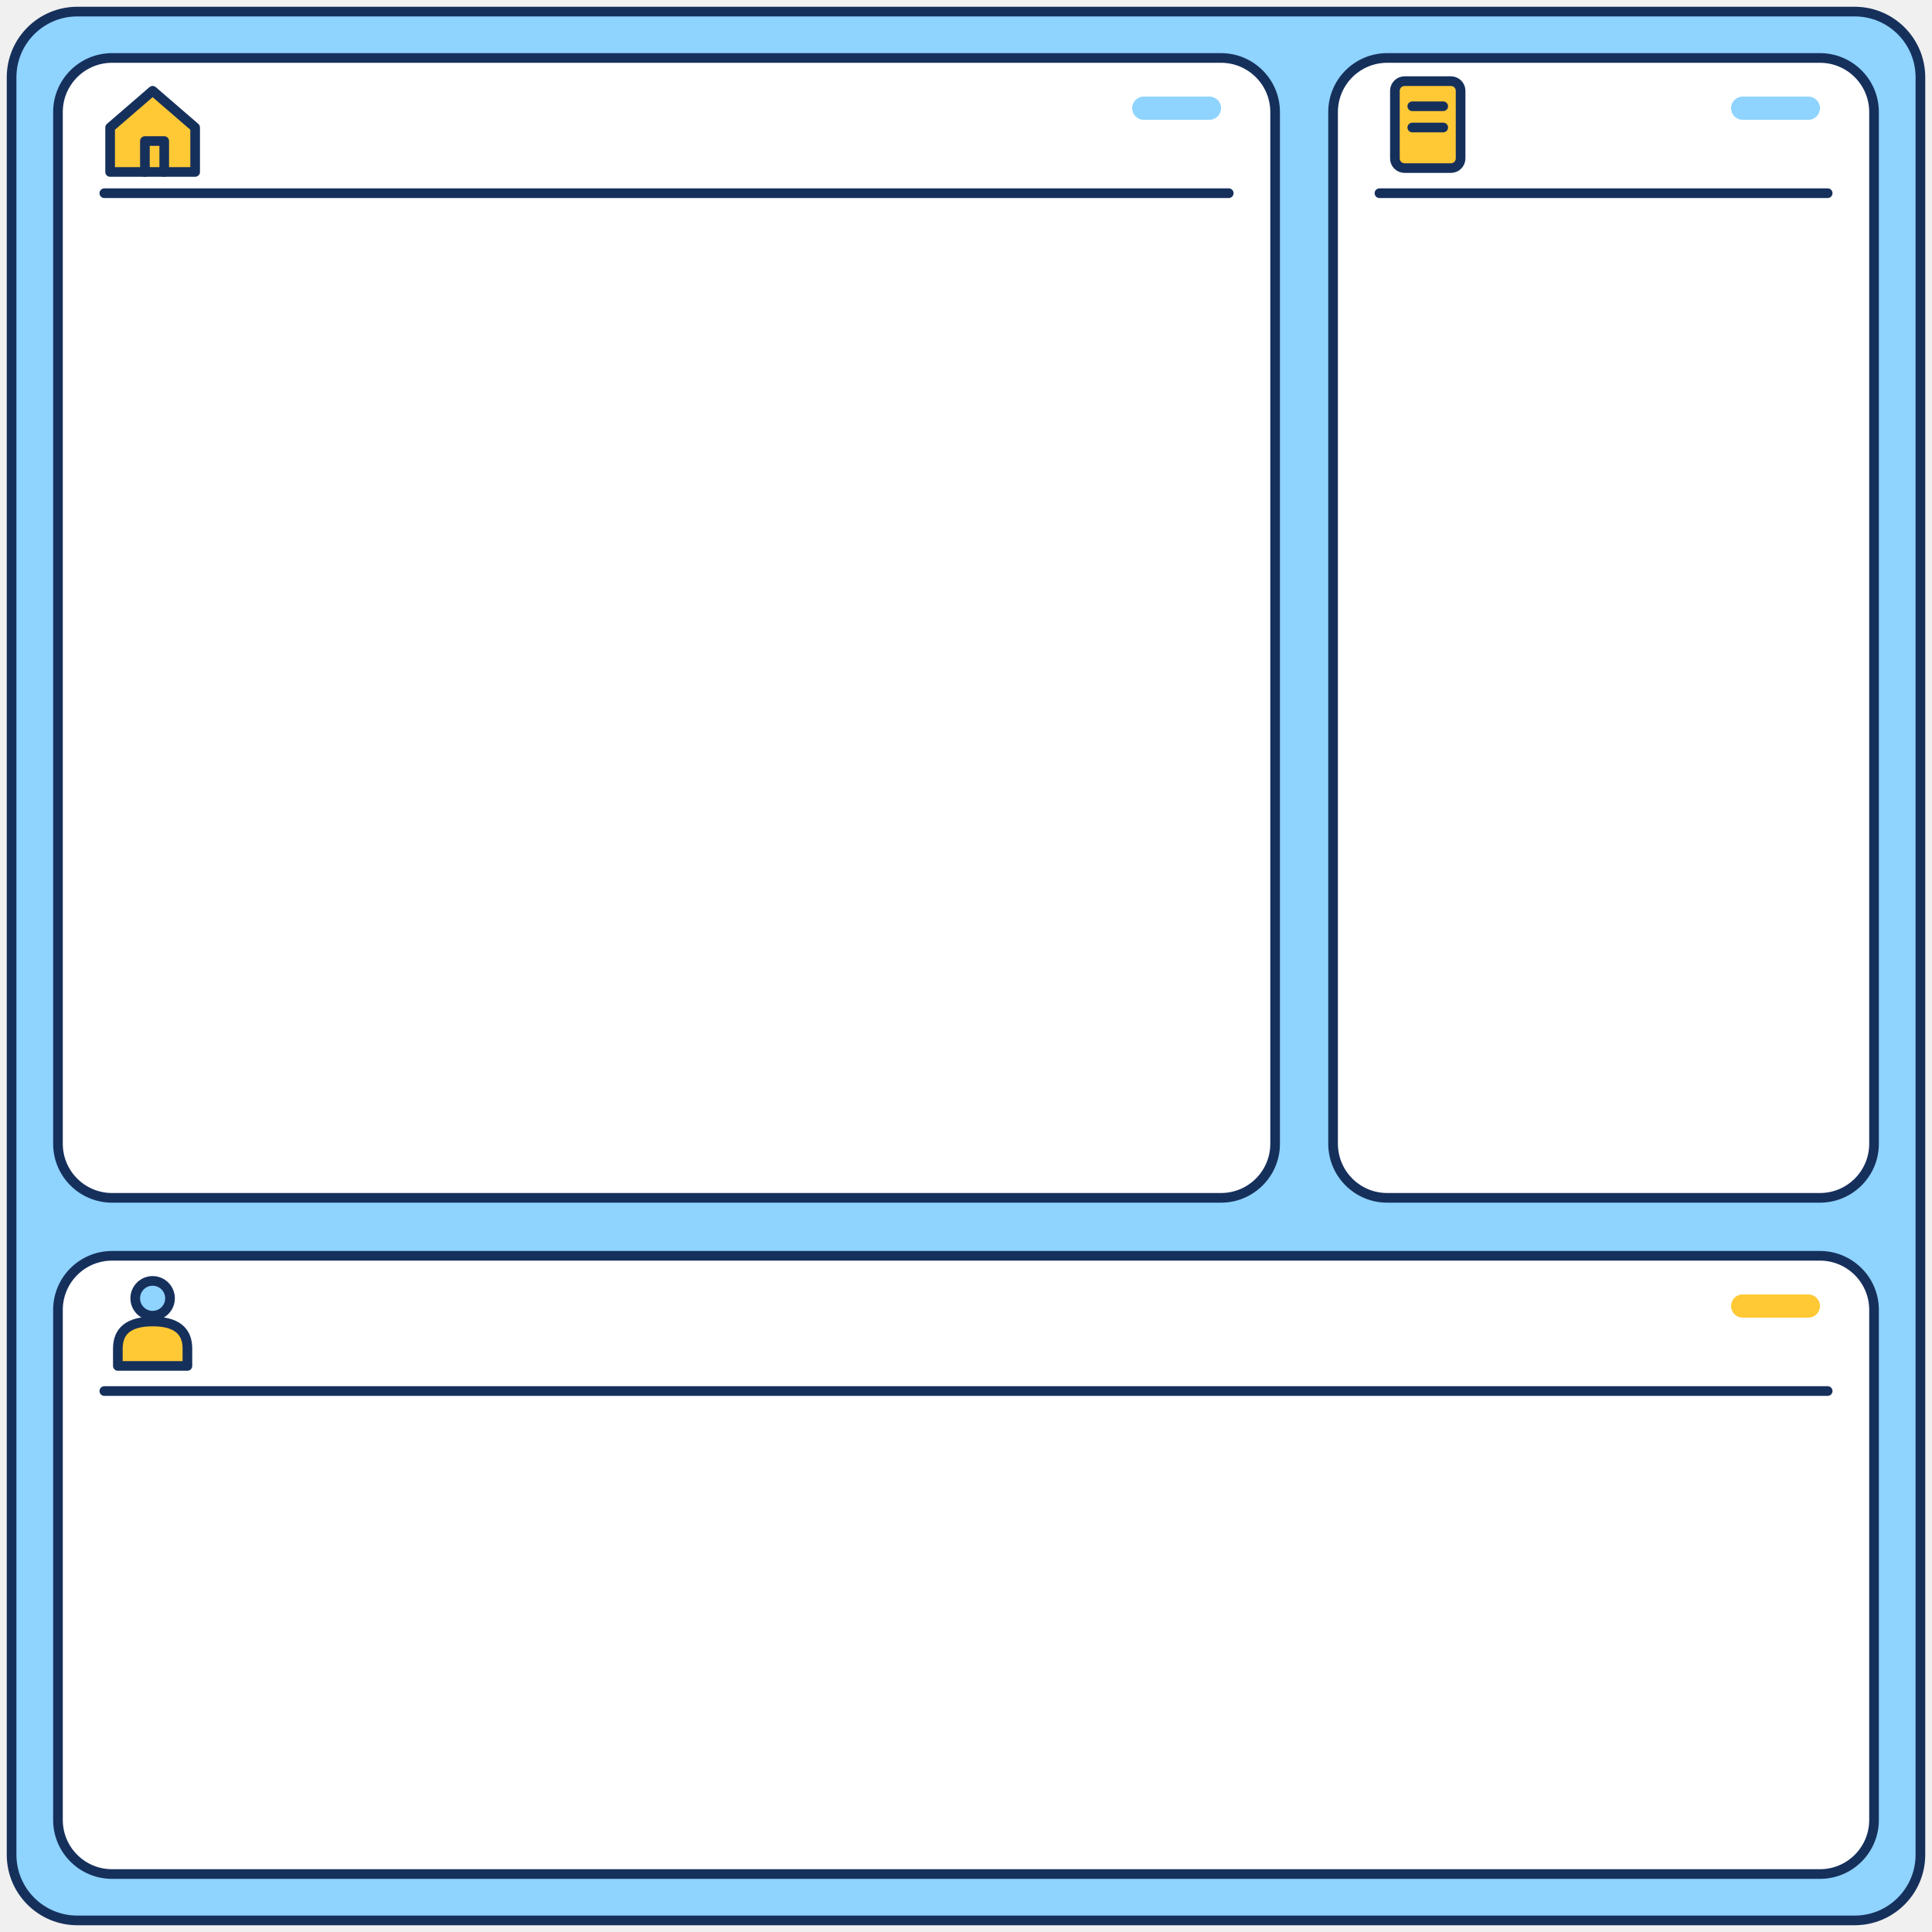
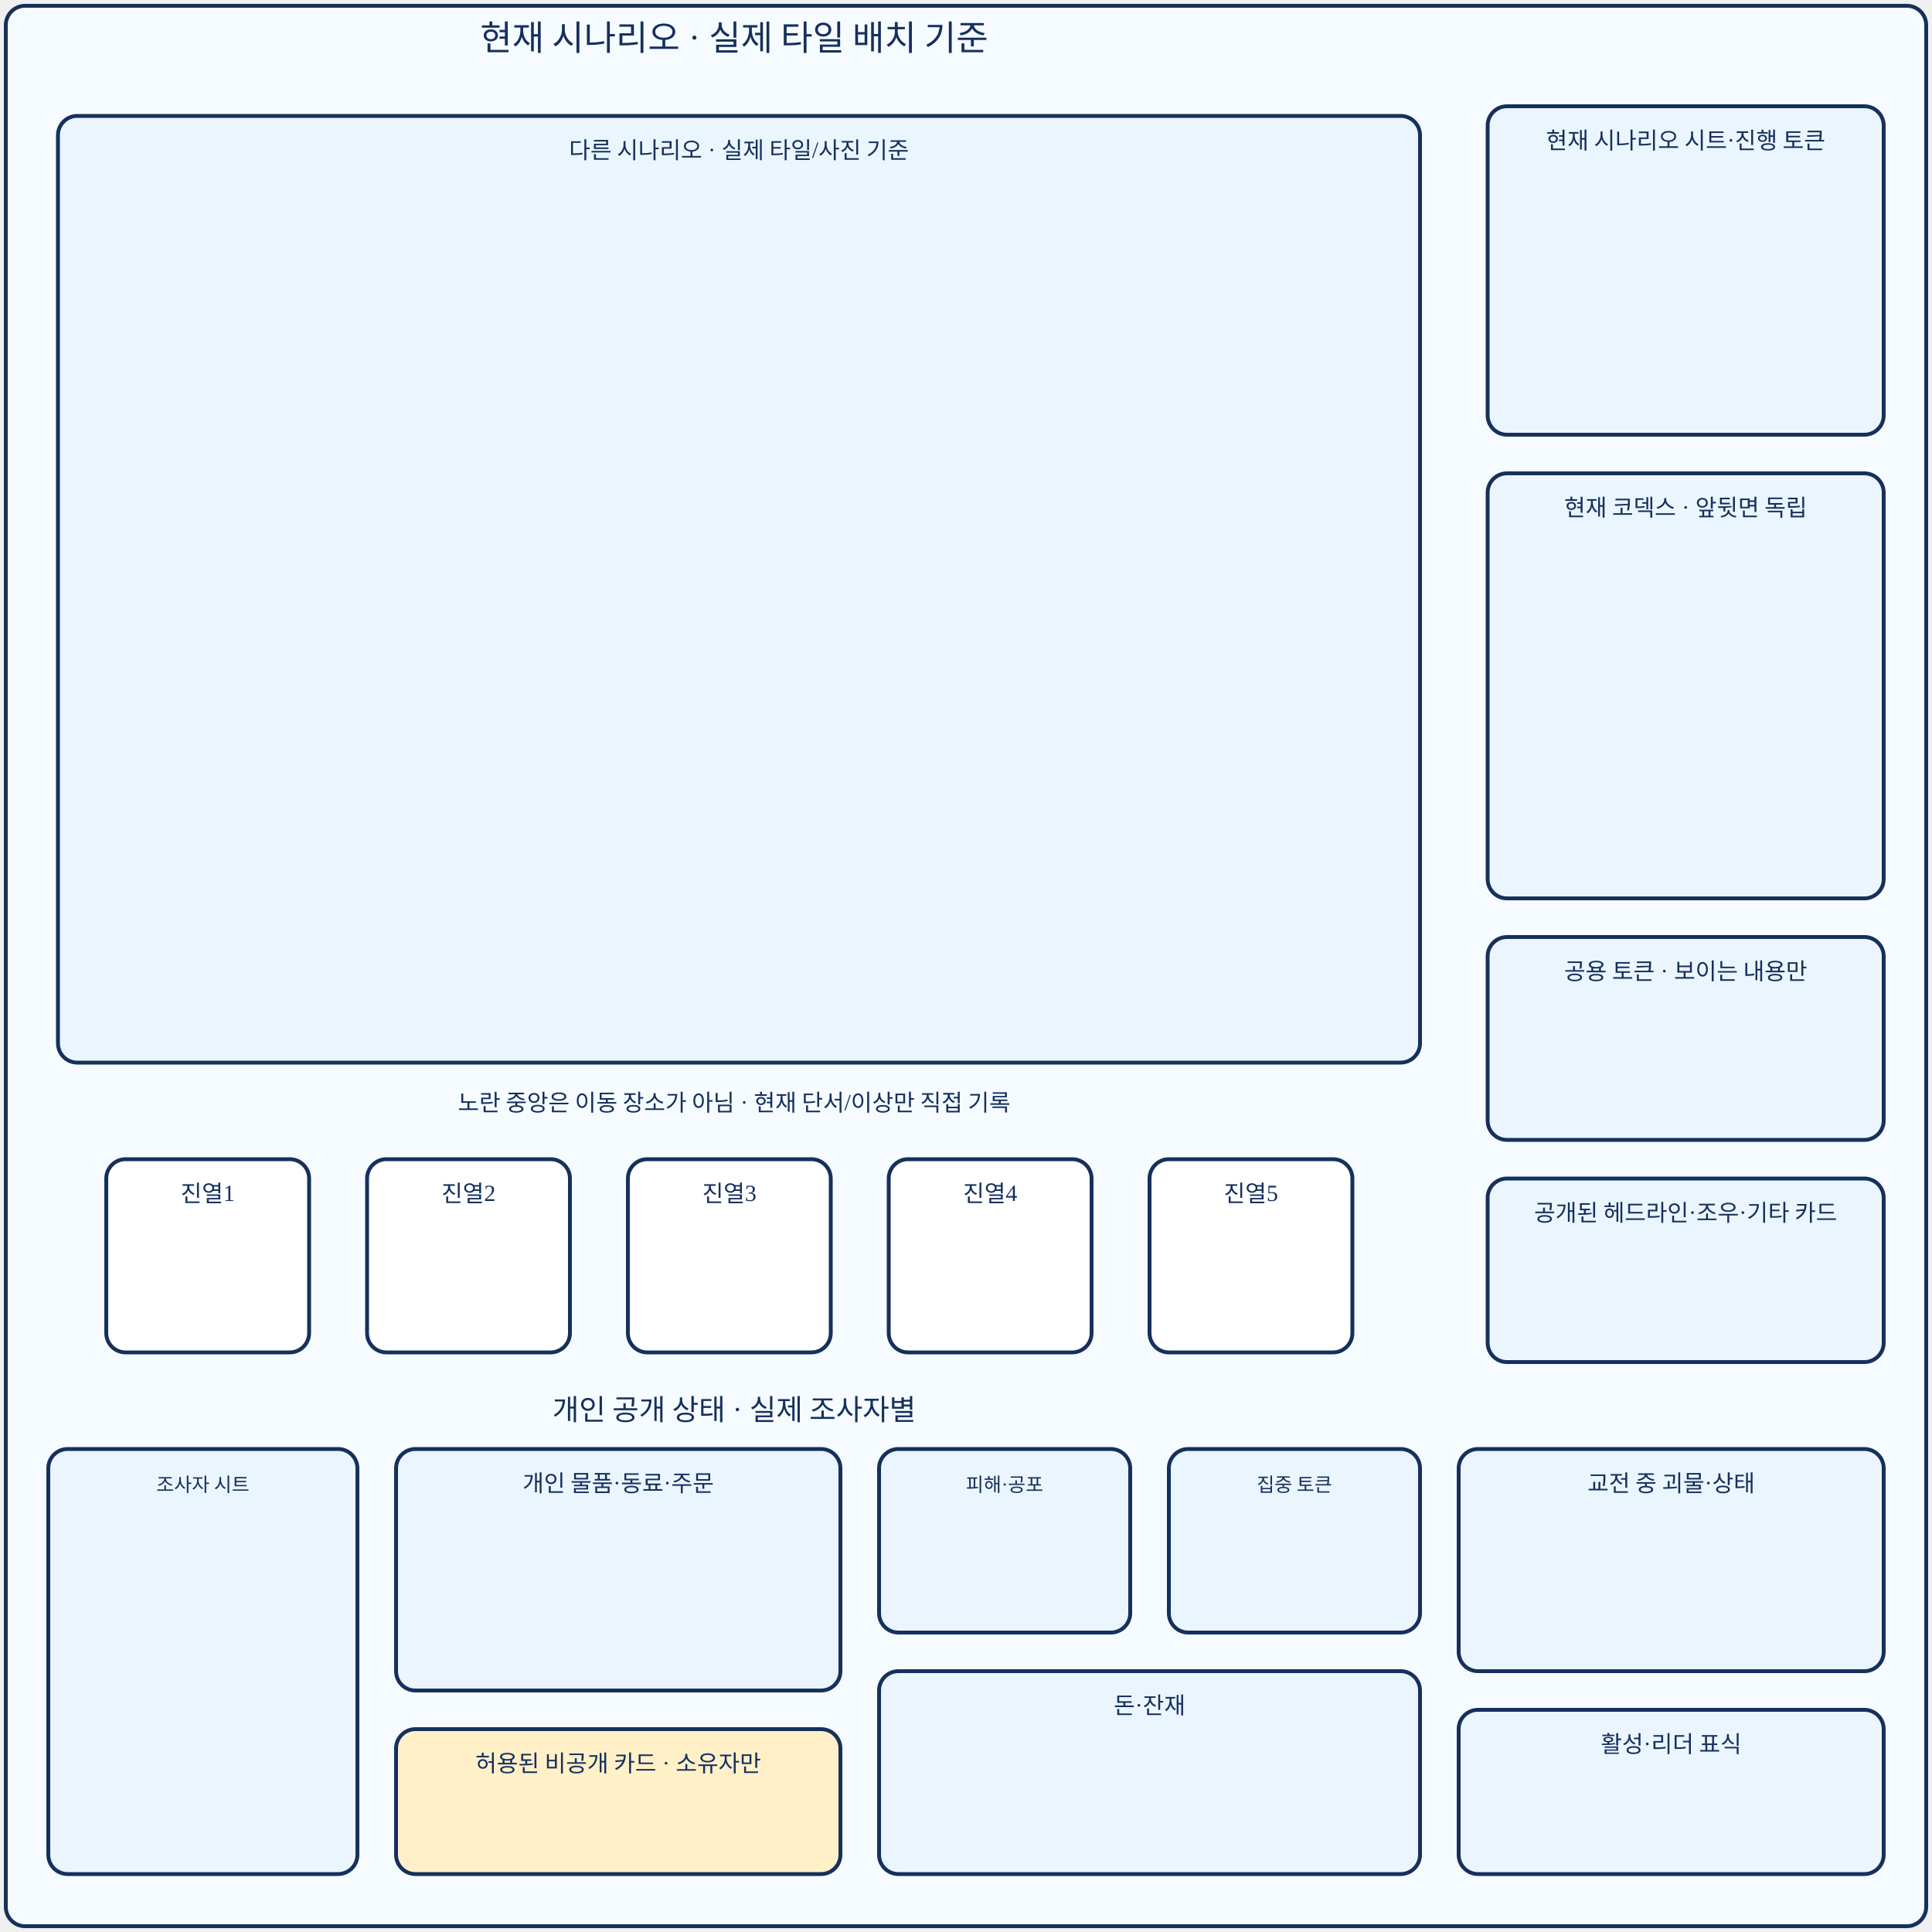
- <svg xmlns="http://www.w3.org/2000/svg" viewBox="0 0 1000 1000" fill="none" stroke="#16305c" stroke-width="5" stroke-linecap="round" stroke-linejoin="round">
-   <rect x="6" y="6" width="988" height="988" rx="34" fill="#8fd3ff" />
-   <g id="area-map" aria-label="시나리오 동네·거리">
-     <rect x="30" y="30" width="630" height="590" rx="28" fill="#ffffff" />
-     <path d="M54 100H636" fill="none" />
-     <path d="M57 66l22-19 22 19v23H57z" fill="#ffc935" />
-     <path d="M75 89V73h10v16" fill="none" />
-     <path d="M592 56h34" stroke="#8fd3ff" stroke-width="12" />
+ <svg xmlns="http://www.w3.org/2000/svg" viewBox="0 0 1000 1000">
+   <rect x="3" y="3" width="994" height="994" rx="10" fill="#f5fbff" stroke="#16305c" stroke-width="2" />
+   <text x="380" y="26" text-anchor="middle" font-size="18" fill="#16305c">현재 시나리오 · 실제 타일 배치 기준</text>
+   <g id="area-map">
+     <rect x="30" y="60" width="705" height="490" rx="10" fill="#eaf5fd" stroke="#16305c" stroke-width="2" />
+     <text x="382.5" y="82" text-anchor="middle" font-size="12" fill="#16305c">다른 시나리오 · 실제 타일/사진 기준</text>
  </g>
-   <g id="area-scenario" aria-label="시나리오·코덱스·공개 카드">
-     <rect x="690" y="30" width="280" height="590" rx="28" fill="#ffffff" />
-     <path d="M714 100H946" fill="none" />
-     <rect x="722" y="42" width="34" height="45" rx="5" fill="#ffc935" />
-     <path d="M731 55h16m-16 11h16" fill="none" />
-     <path d="M902 56h34" stroke="#8fd3ff" stroke-width="12" />
+   <g id="area-scenario-sheet">
+     <rect x="770" y="55" width="205" height="170" rx="10" fill="#eaf5fd" stroke="#16305c" stroke-width="2" />
+     <text x="872.5" y="77" text-anchor="middle" font-size="12" fill="#16305c">현재 시나리오 시트·진행 토큰</text>
  </g>
-   <g id="area-player" aria-label="조사자 개인 공개 상태 · 한 명">
-     <rect x="30" y="650" width="940" height="320" rx="28" fill="#ffffff" />
-     <path d="M54 720H946" fill="none" />
-     <circle cx="79" cy="672" r="9" fill="#8fd3ff" />
-     <path d="M61 707v-9q0-14 18-14t18 14v9z" fill="#ffc935" />
-     <path d="M902 676h34" stroke="#ffc935" stroke-width="12" />
+   <g id="area-codex">
+     <rect x="770" y="245" width="205" height="220" rx="10" fill="#eaf5fd" stroke="#16305c" stroke-width="2" />
+     <text x="872.5" y="267" text-anchor="middle" font-size="12" fill="#16305c">현재 코덱스 · 앞뒷면 독립</text>
  </g>
+   <g id="area-display">
+     <rect id="slot-display-1" x="55" y="600" width="105" height="100" rx="10" fill="white" stroke="#16305c" stroke-width="2" />
+     <text x="107.5" y="622" text-anchor="middle" font-size="12" fill="#16305c">진열1</text>
+     <rect id="slot-display-2" x="190" y="600" width="105" height="100" rx="10" fill="white" stroke="#16305c" stroke-width="2" />
+     <text x="242.5" y="622" text-anchor="middle" font-size="12" fill="#16305c">진열2</text>
+     <rect id="slot-display-3" x="325" y="600" width="105" height="100" rx="10" fill="white" stroke="#16305c" stroke-width="2" />
+     <text x="377.5" y="622" text-anchor="middle" font-size="12" fill="#16305c">진열3</text>
+     <rect id="slot-display-4" x="460" y="600" width="105" height="100" rx="10" fill="white" stroke="#16305c" stroke-width="2" />
+     <text x="512.5" y="622" text-anchor="middle" font-size="12" fill="#16305c">진열4</text>
+     <rect id="slot-display-5" x="595" y="600" width="105" height="100" rx="10" fill="white" stroke="#16305c" stroke-width="2" />
+     <text x="647.5" y="622" text-anchor="middle" font-size="12" fill="#16305c">진열5</text>
+   </g>
+   <g id="area-public-resources">
+     <rect x="770" y="485" width="205" height="105" rx="10" fill="#eaf5fd" stroke="#16305c" stroke-width="2" />
+     <text x="872.5" y="507" text-anchor="middle" font-size="12" fill="#16305c">공용 토큰 · 보이는 내용만</text>
+   </g>
+   <g id="area-public-cards">
+     <rect x="770" y="610" width="205" height="95" rx="10" fill="#eaf5fd" stroke="#16305c" stroke-width="2" />
+     <text x="872.5" y="632" text-anchor="middle" font-size="12" fill="#16305c">공개된 헤드라인·조우·기타 카드</text>
+   </g>
+   <g id="area-investigator">
+     <rect x="25" y="750" width="160" height="220" rx="10" fill="#eaf5fd" stroke="#16305c" stroke-width="2" />
+     <text x="105.0" y="772" text-anchor="middle" font-size="10" fill="#16305c">조사자 시트</text>
+   </g>
+   <g id="area-possessions">
+     <rect x="205" y="750" width="230" height="125" rx="10" fill="#eaf5fd" stroke="#16305c" stroke-width="2" />
+     <text x="320.0" y="772" text-anchor="middle" font-size="12" fill="#16305c">개인 물품·동료·주문</text>
+   </g>
+   <g id="area-health">
+     <rect x="455" y="750" width="130" height="95" rx="10" fill="#eaf5fd" stroke="#16305c" stroke-width="2" />
+     <text x="520.0" y="772" text-anchor="middle" font-size="10" fill="#16305c">피해·공포</text>
+   </g>
+   <g id="area-focus">
+     <rect x="605" y="750" width="130" height="95" rx="10" fill="#eaf5fd" stroke="#16305c" stroke-width="2" />
+     <text x="670.0" y="772" text-anchor="middle" font-size="10" fill="#16305c">집중 토큰</text>
+   </g>
+   <g id="area-money-remnants">
+     <rect x="455" y="865" width="280" height="105" rx="10" fill="#eaf5fd" stroke="#16305c" stroke-width="2" />
+     <text x="595.0" y="887" text-anchor="middle" font-size="12" fill="#16305c">돈·잔재</text>
+   </g>
+   <g id="area-engaged">
+     <rect x="755" y="750" width="220" height="115" rx="10" fill="#eaf5fd" stroke="#16305c" stroke-width="2" />
+     <text x="865.0" y="772" text-anchor="middle" font-size="12" fill="#16305c">교전 중 괴물·상태</text>
+   </g>
+   <g id="area-activation">
+     <rect x="755" y="885" width="220" height="85" rx="10" fill="#eaf5fd" stroke="#16305c" stroke-width="2" />
+     <text x="865.0" y="907" text-anchor="middle" font-size="12" fill="#16305c">활성·리더 표식</text>
+   </g>
+   <g id="area-private">
+     <rect x="205" y="895" width="230" height="75" rx="10" fill="#fff0c8" stroke="#16305c" stroke-width="2" />
+     <text x="320.0" y="917" text-anchor="middle" font-size="12" fill="#16305c">허용된 비공개 카드 · 소유자만</text>
+   </g>
+   <text x="380" y="575" text-anchor="middle" font-size="12" fill="#16305c">노란 중앙은 이동 장소가 아님 · 현재 단서/이상만 직접 기록</text>
+   <text x="380" y="735" text-anchor="middle" font-size="15" fill="#16305c">개인 공개 상태 · 실제 조사자별</text>
</svg>
